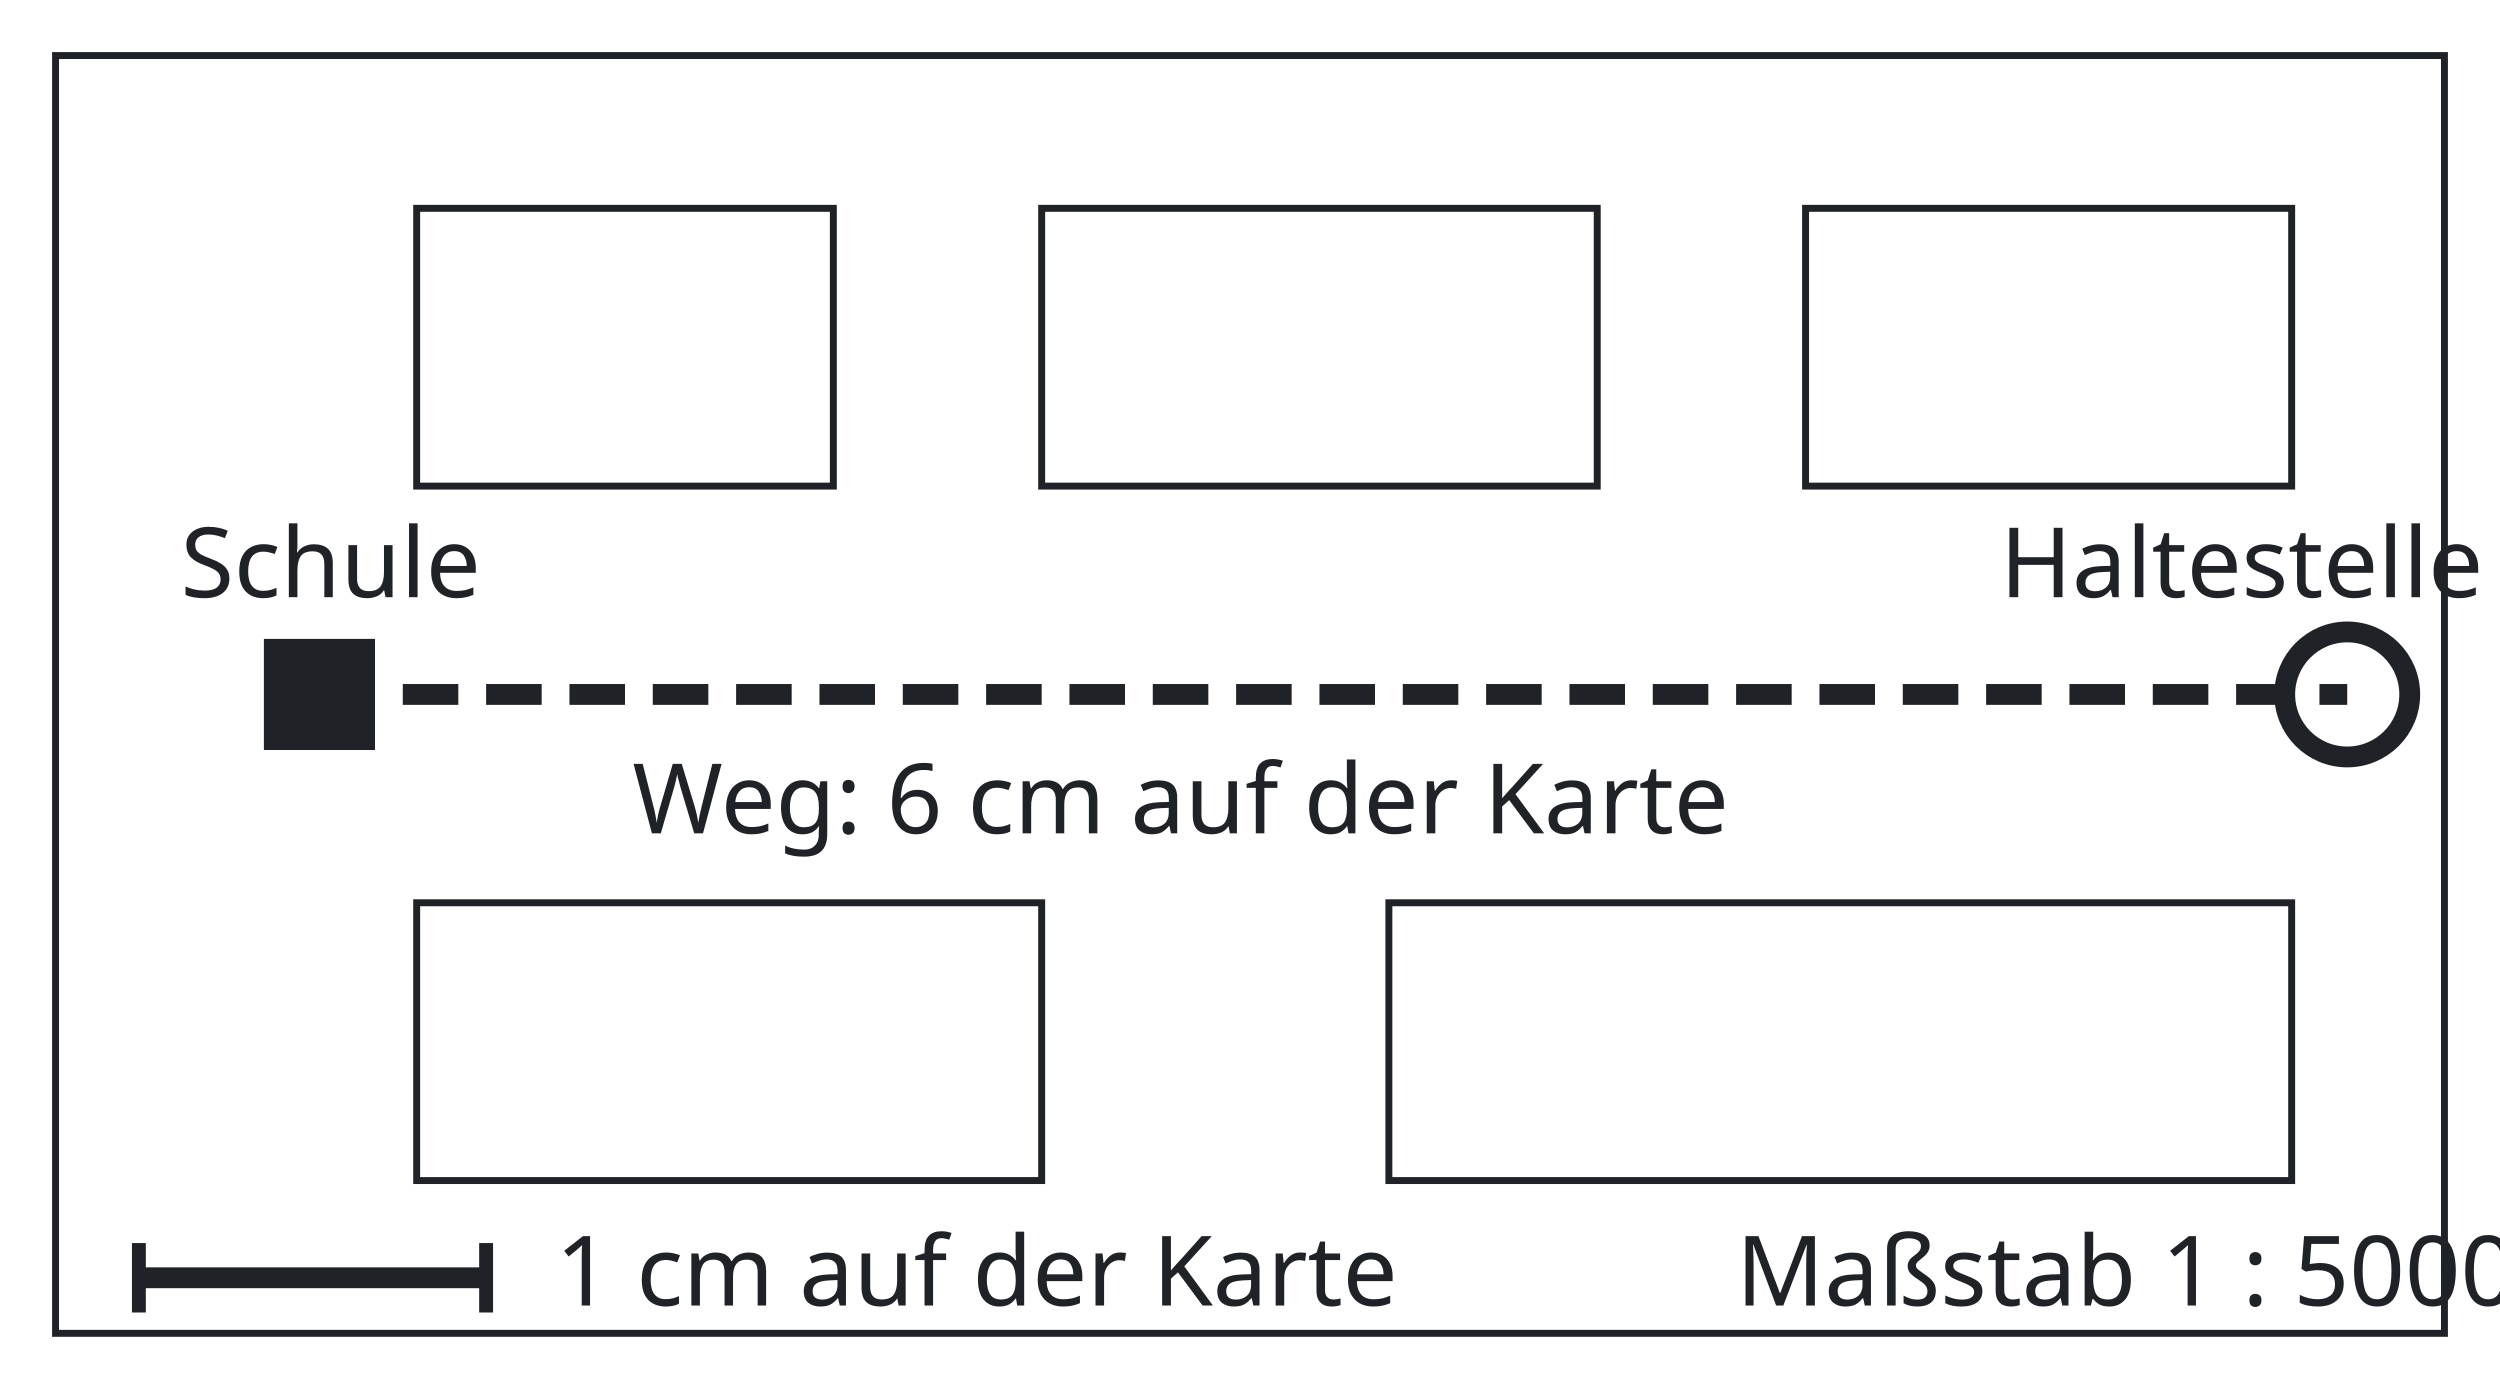
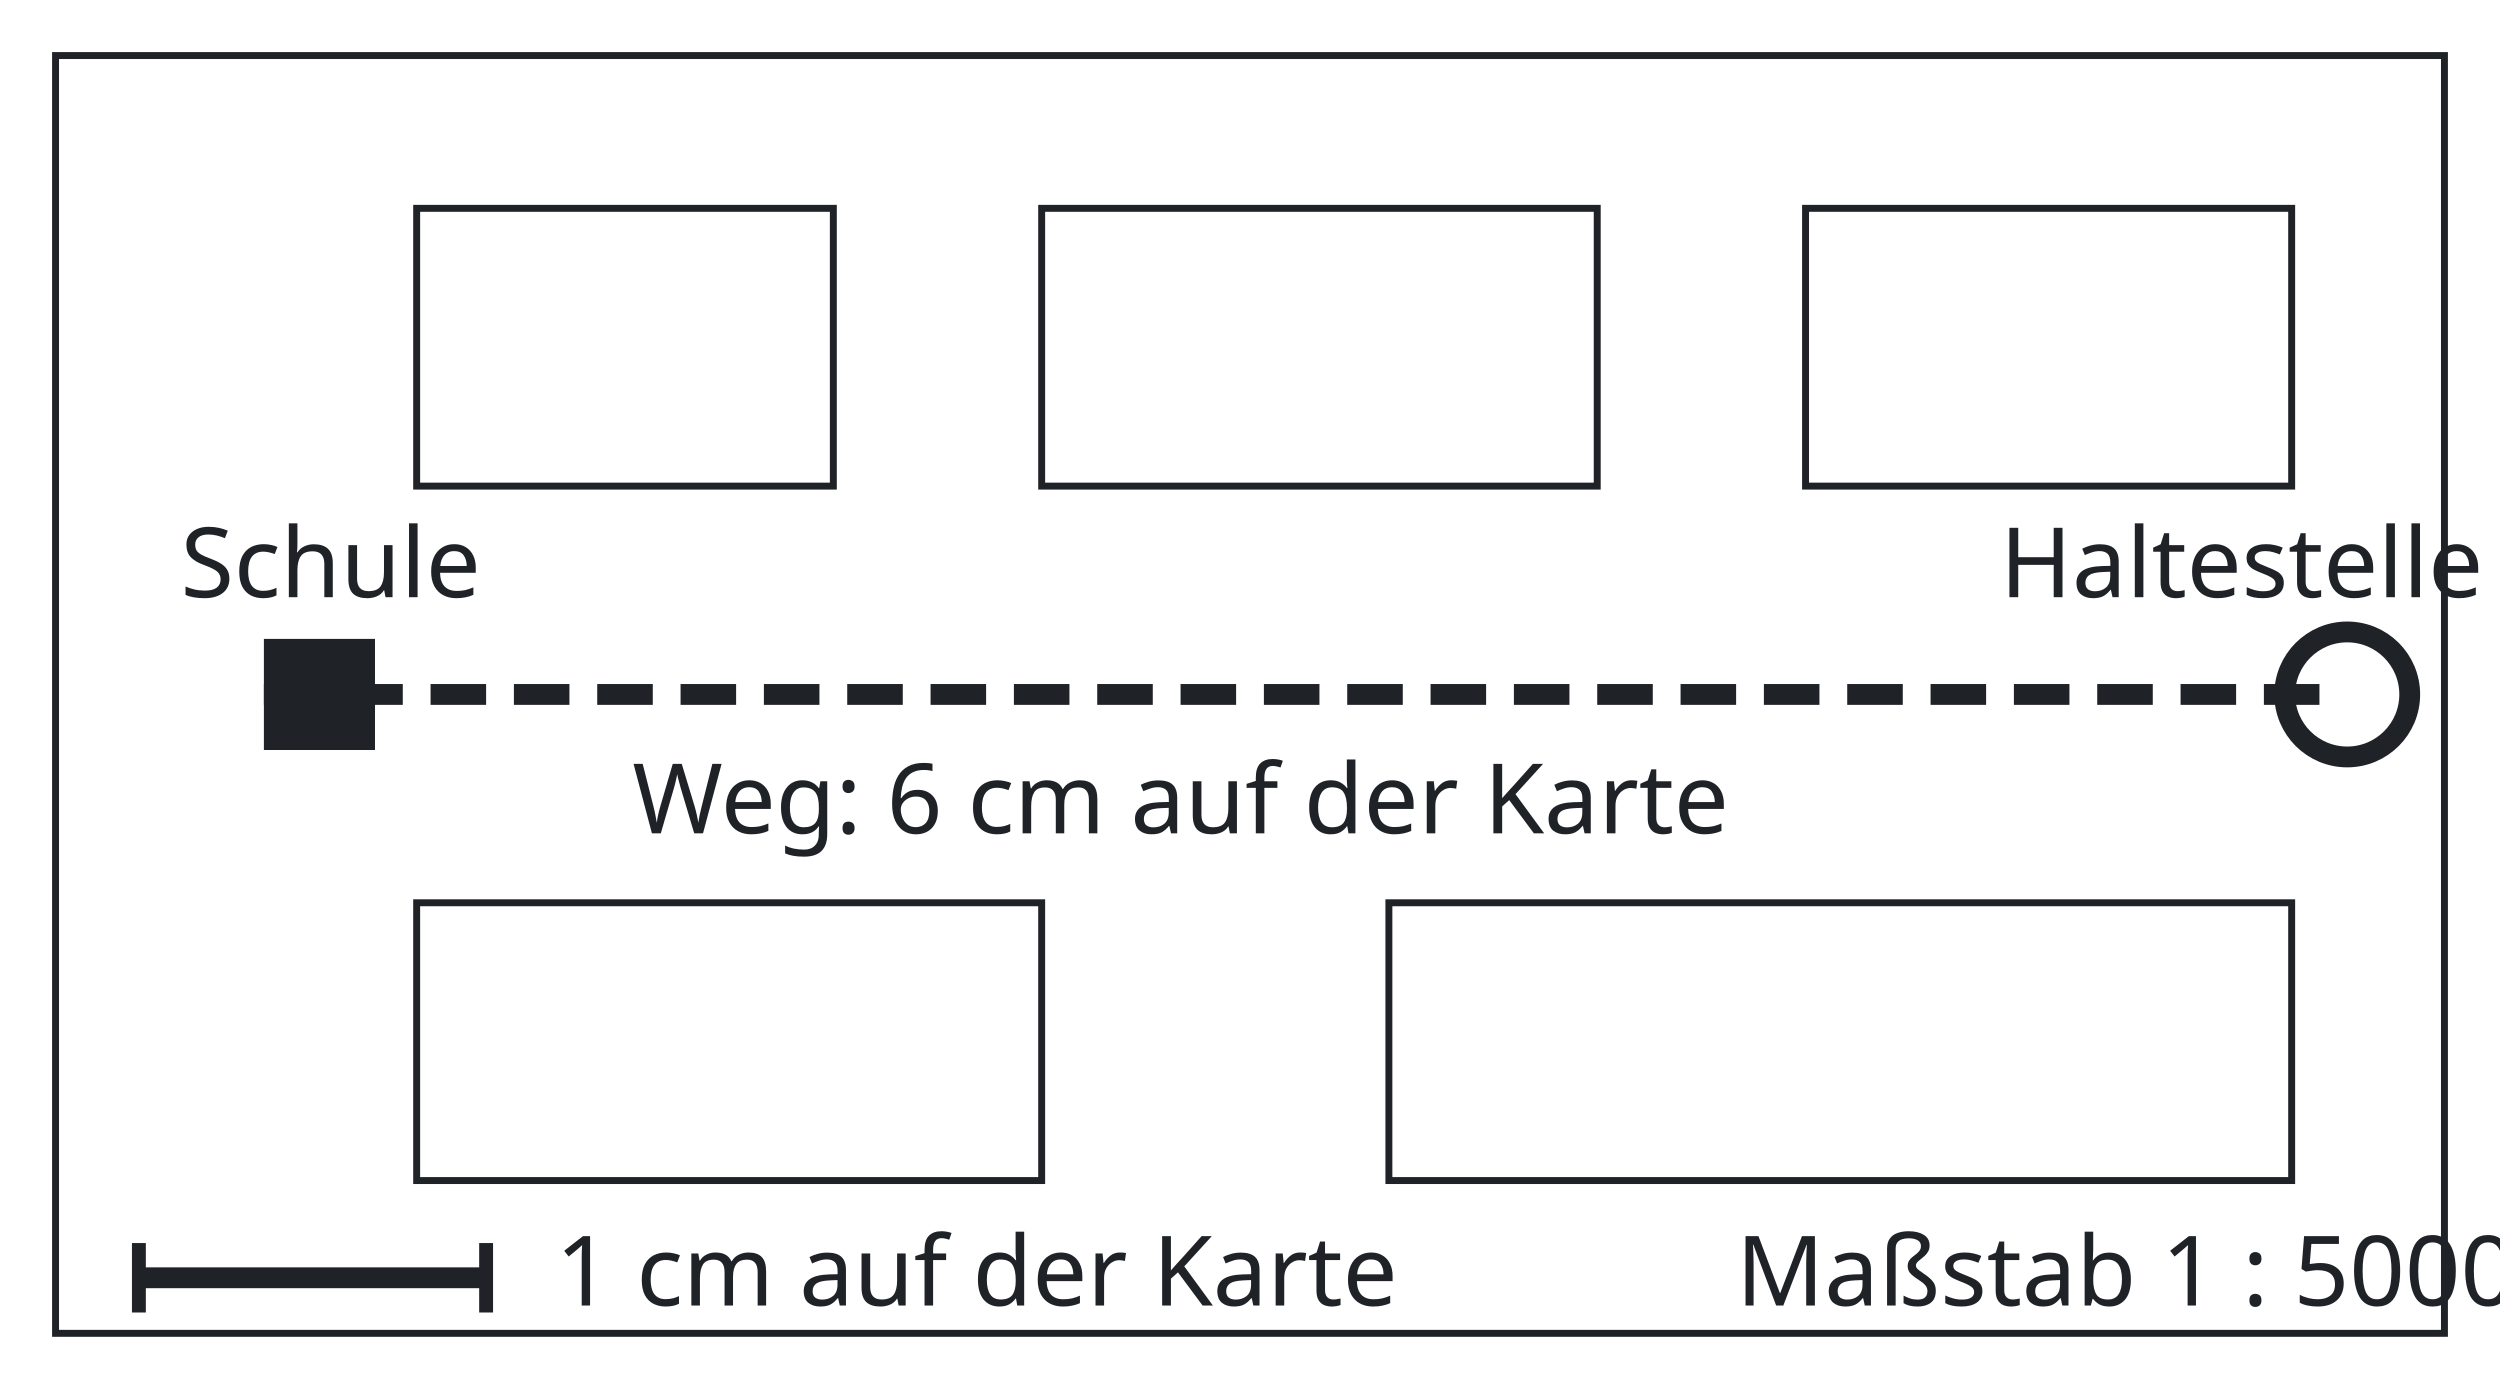
<svg xmlns="http://www.w3.org/2000/svg" viewBox="0 0 360 200" width="360" height="200" role="img">
  <style>
    :root { color: #1f2328; }
    @media (prefers-color-scheme: dark) { :root { color: #e6edf3; } }
    text { fill: currentColor; font: 14px sans-serif; }
    .weg { stroke: currentColor; stroke-width: 3; fill: none; stroke-dasharray: 8 4; }
    .block { fill: none; stroke: currentColor; stroke-width: 1; }
  </style>
  <rect class="block" x="8" y="8" width="344" height="184" />
  <rect class="block" x="60" y="30" width="60" height="40" />
  <rect class="block" x="150" y="30" width="80" height="40" />
  <rect class="block" x="260" y="30" width="70" height="40" />
  <rect class="block" x="60" y="130" width="90" height="40" />
  <rect class="block" x="200" y="130" width="130" height="40" />
  <rect x="38" y="92" width="16" height="16" fill="currentColor" />
  <text x="26" y="86">Schule</text>
  <circle cx="338" cy="100" r="9" fill="none" stroke="currentColor" stroke-width="3" />
  <text x="288" y="86">Haltestelle</text>
-   <path class="weg" d="M 46 100 L 338 100" />
+   <path class="weg" d="M 38 100 L 338 100" />
  <text x="170" y="120" text-anchor="middle">Weg: 6 cm auf der Karte</text>
  <line x1="20" y1="184" x2="70" y2="184" stroke="currentColor" stroke-width="3" />
  <line x1="20" y1="179" x2="20" y2="189" stroke="currentColor" stroke-width="2" />
  <line x1="70" y1="179" x2="70" y2="189" stroke="currentColor" stroke-width="2" />
  <text x="80" y="188">1 cm auf der Karte</text>
  <text x="250" y="188">Maßstab 1 : 5000</text>
</svg>
